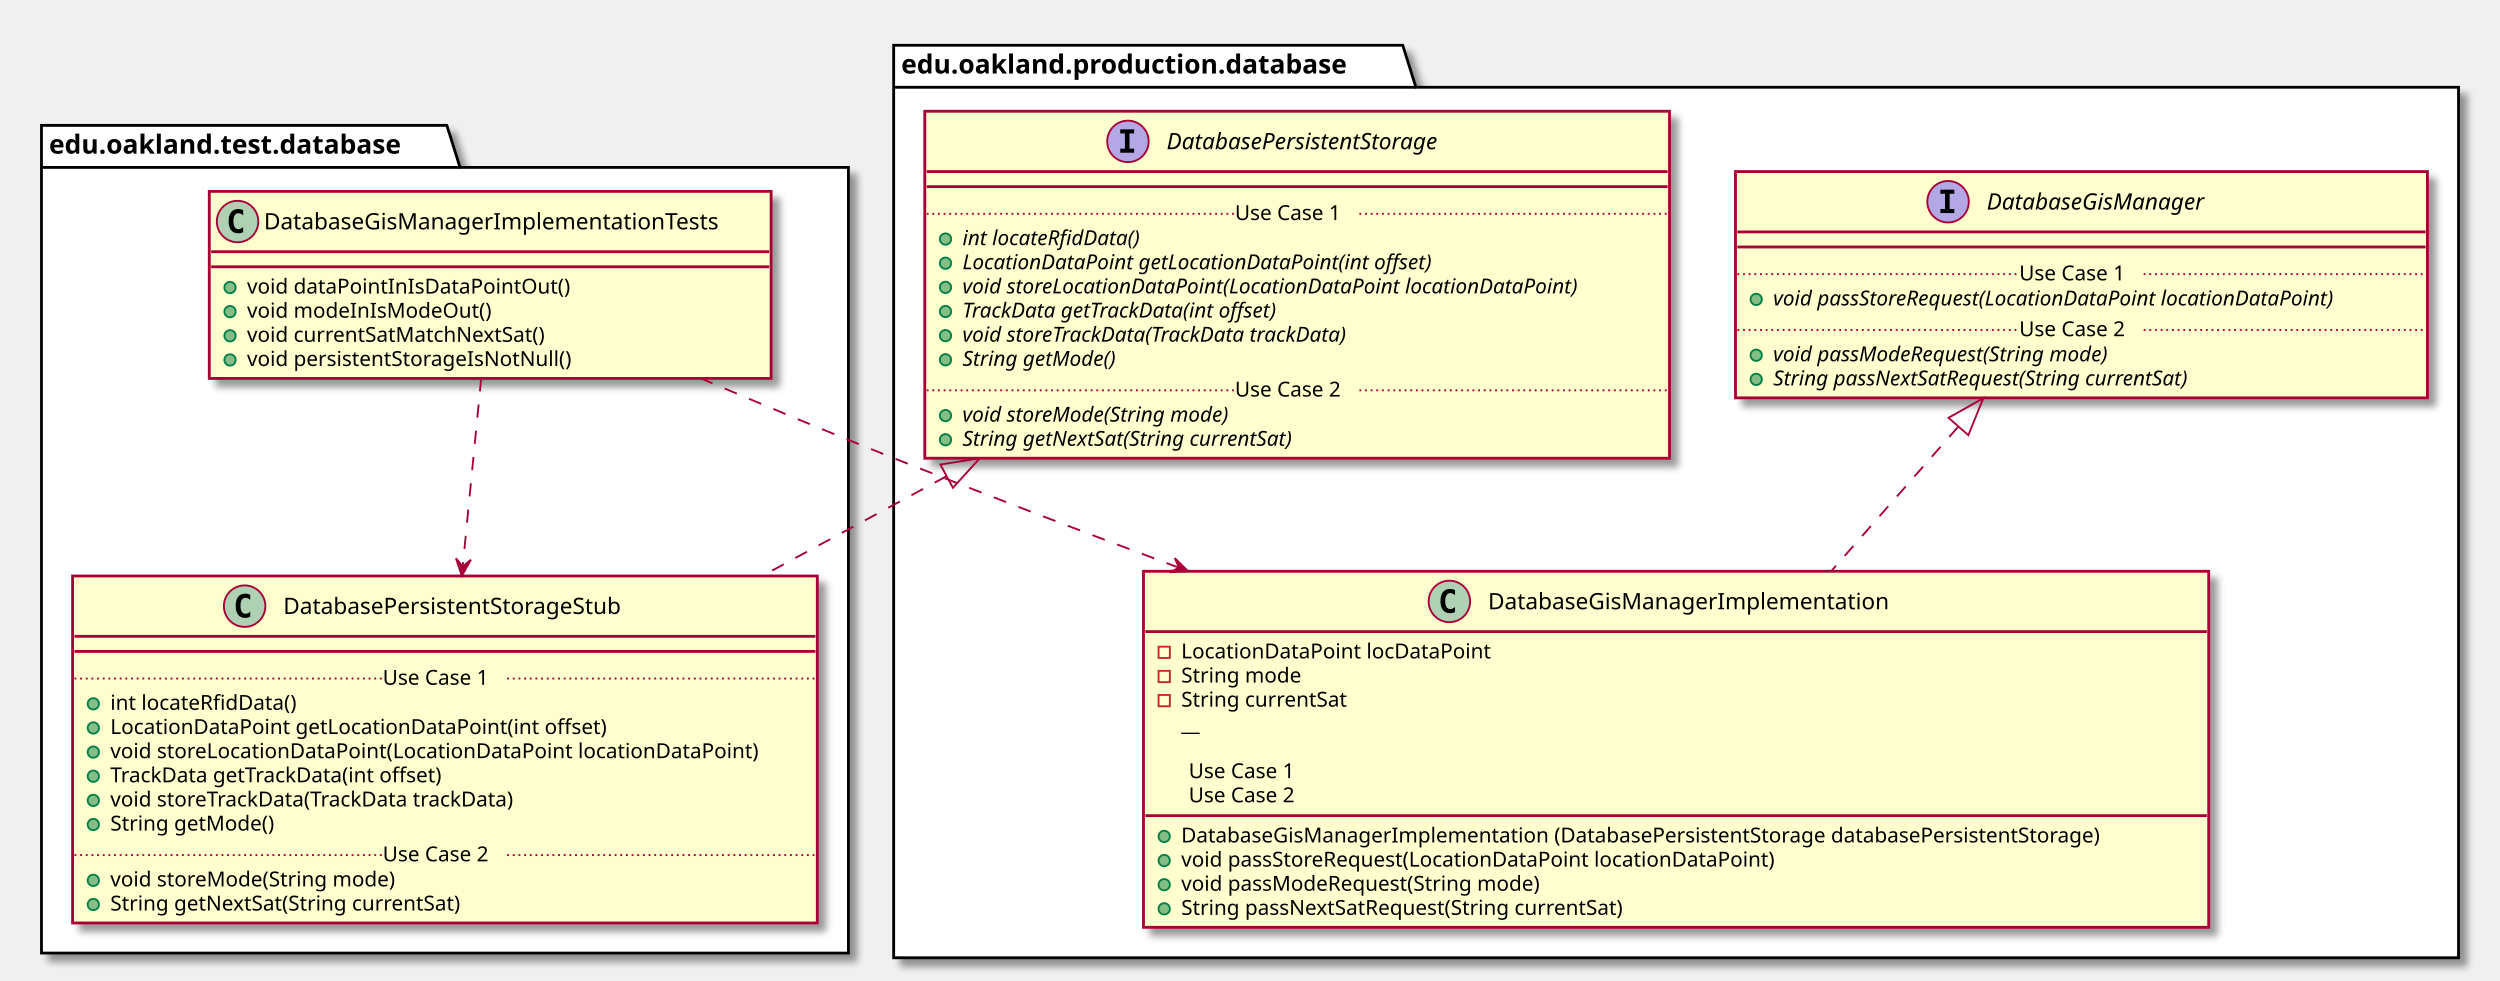
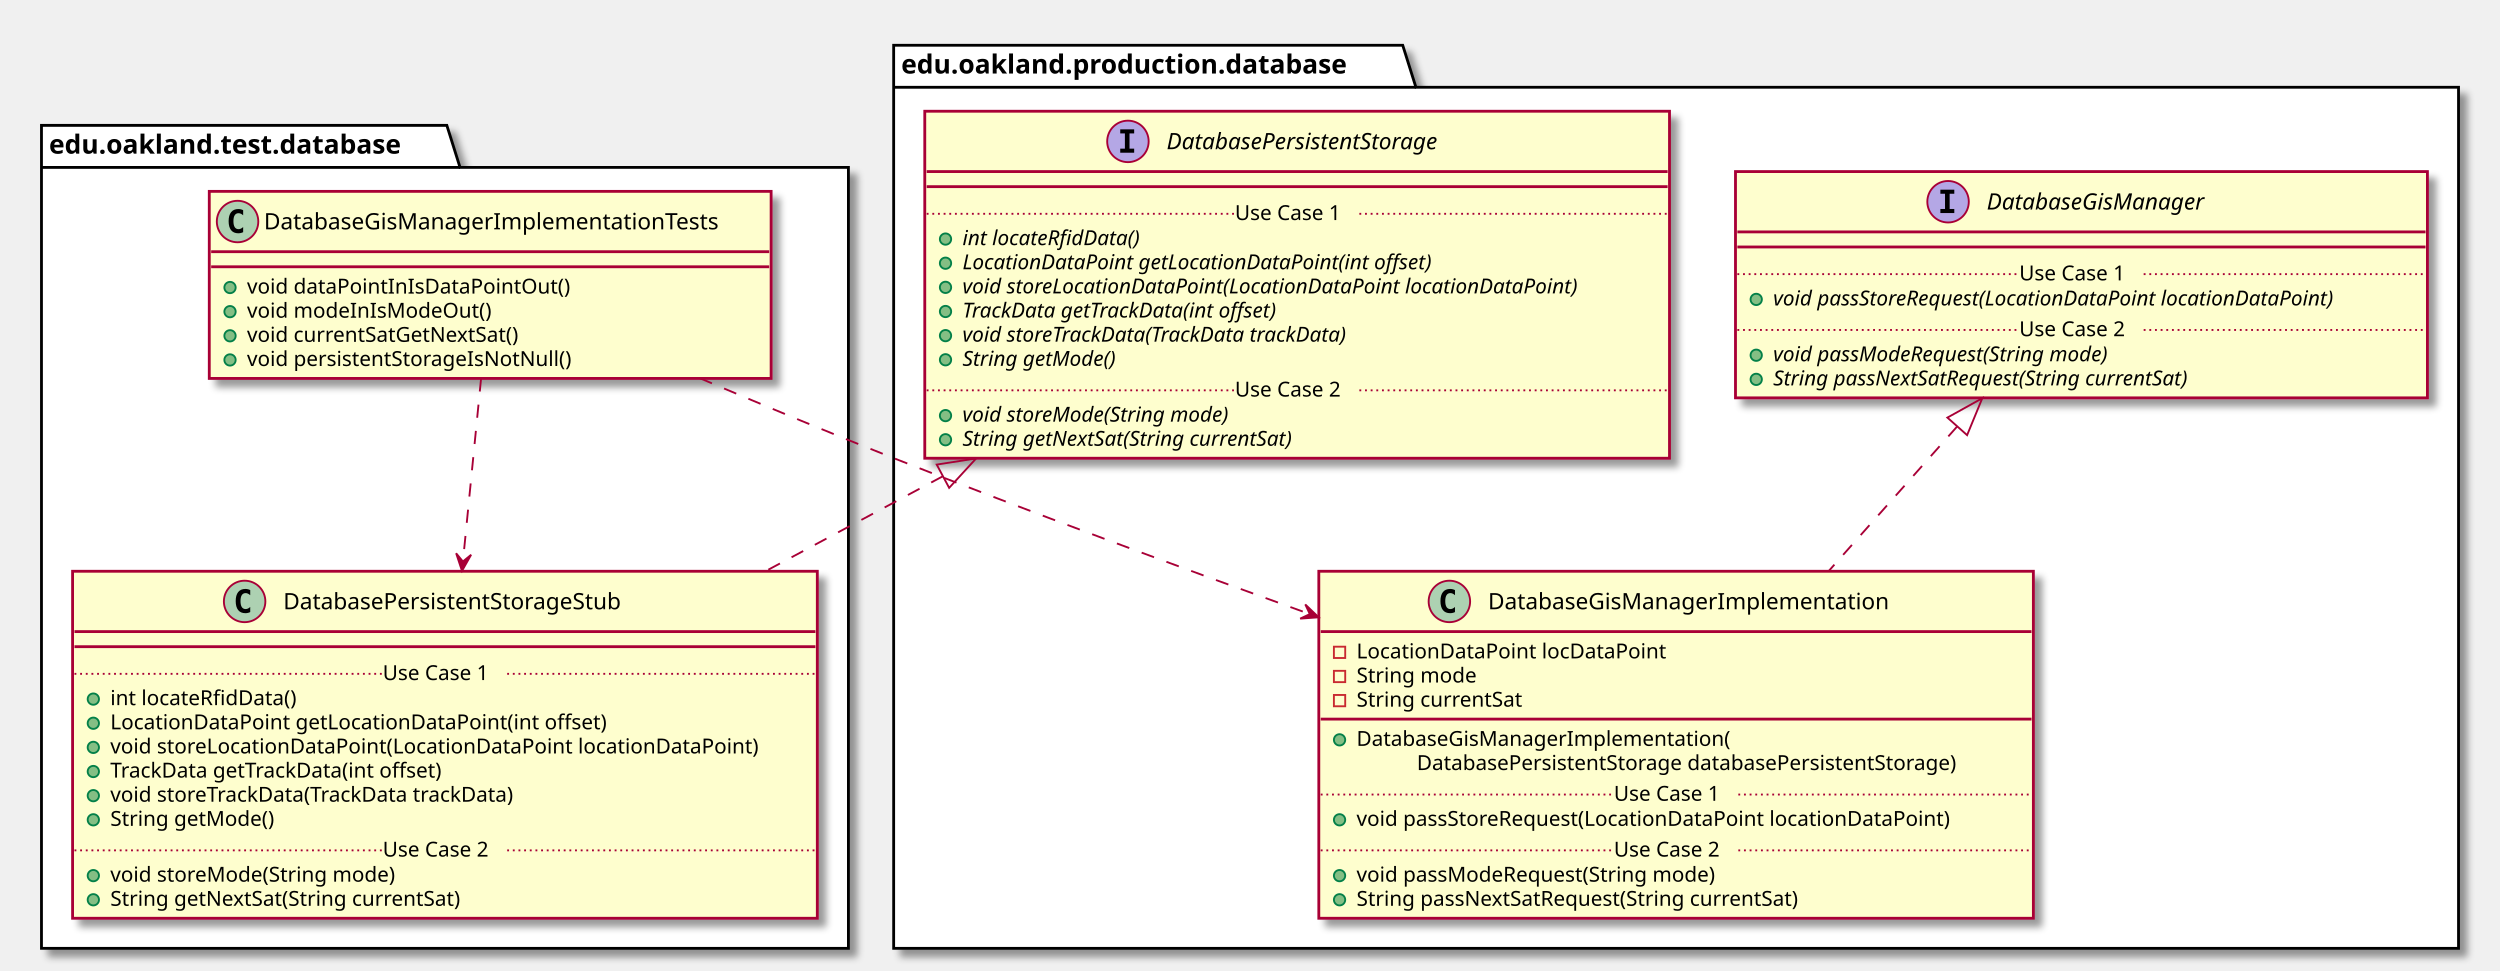
- <svg xmlns="http://www.w3.org/2000/svg" contentScriptType="application/ecmascript" contentStyleType="text/css" height="520px" preserveAspectRatio="none" style="width:1326px;height:520px;" version="1.1" viewBox="0 0 1326 520" width="1326px" zoomAndPan="magnify">
+ <svg xmlns="http://www.w3.org/2000/svg" contentScriptType="application/ecmascript" contentStyleType="text/css" height="515px" preserveAspectRatio="none" style="width:1326px;height:515px;" version="1.1" viewBox="0 0 1326 515" width="1326px" zoomAndPan="magnify">
  <defs>
-     <filter height="300%" id="f18p2xwxvshlba" width="300%" x="-1" y="-1">
+     <filter height="300%" id="f11exka3jljn4m" width="300%" x="-1" y="-1">
      <feGaussianBlur result="blurOut" stdDeviation="2.0" />
      <feColorMatrix in="blurOut" result="blurOut2" type="matrix" values="0 0 0 0 0 0 0 0 0 0 0 0 0 0 0 0 0 0 .4 0" />
      <feOffset dx="4.0" dy="4.0" in="blurOut2" result="blurOut3" />
      <feBlend in="SourceGraphic" in2="blurOut3" mode="normal" />
    </filter>
  </defs>
  <g>
-     <polygon fill="#FFFFFF" filter="url(#f18p2xwxvshlba)" points="22,66.5,237,66.5,244,88.797,450,88.797,450,505.5,22,505.5,22,66.5" style="stroke: #000000; stroke-width: 1.5;" />
+     <polygon fill="#FFFFFF" filter="url(#f11exka3jljn4m)" points="22,66.5,237,66.5,244,88.797,450,88.797,450,503,22,503,22,66.5" style="stroke: #000000; stroke-width: 1.5;" />
    <line style="stroke: #000000; stroke-width: 1.5;" x1="22" x2="244" y1="88.797" y2="88.797" />
    <text fill="#000000" font-family="sans-serif" font-size="14" font-weight="bold" lengthAdjust="spacingAndGlyphs" textLength="209" x="26" y="81.495">edu.oakland.test.database</text>
-     <polygon fill="#FFFFFF" filter="url(#f18p2xwxvshlba)" points="474,24,744,24,751,46.297,1304,46.297,1304,508,474,508,474,24" style="stroke: #000000; stroke-width: 1.5;" />
+     <polygon fill="#FFFFFF" filter="url(#f11exka3jljn4m)" points="474,24,744,24,751,46.297,1304,46.297,1304,503,474,503,474,24" style="stroke: #000000; stroke-width: 1.5;" />
    <line style="stroke: #000000; stroke-width: 1.5;" x1="474" x2="751" y1="46.297" y2="46.297" />
    <text fill="#000000" font-family="sans-serif" font-size="14" font-weight="bold" lengthAdjust="spacingAndGlyphs" textLength="264" x="478" y="38.995">edu.oakland.production.database</text>
-     <rect fill="#FEFECE" filter="url(#f18p2xwxvshlba)" height="99.219" id="DatabaseGisManagerImplementationTests" style="stroke: #A80036; stroke-width: 1.5;" width="298" x="111" y="101.5" />
+     <rect fill="#FEFECE" filter="url(#f11exka3jljn4m)" height="99.219" id="DatabaseGisManagerImplementationTests" style="stroke: #A80036; stroke-width: 1.5;" width="298" x="111" y="101.5" />
    <ellipse cx="126" cy="117.5" fill="#ADD1B2" rx="11" ry="11" style="stroke: #A80036; stroke-width: 1.0;" />
    <path d="M128.969,123.141 Q128.391,123.438 127.75,123.578 Q127.109,123.734 126.406,123.734 Q123.906,123.734 122.578,122.094 Q121.266,120.438 121.266,117.312 Q121.266,114.188 122.578,112.531 Q123.906,110.875 126.406,110.875 Q127.109,110.875 127.75,111.031 Q128.406,111.188 128.969,111.484 L128.969,114.203 Q128.344,113.625 127.75,113.359 Q127.156,113.078 126.531,113.078 Q125.188,113.078 124.5,114.156 Q123.812,115.219 123.812,117.312 Q123.812,119.406 124.5,120.484 Q125.188,121.547 126.531,121.547 Q127.156,121.547 127.75,121.281 Q128.344,121 128.969,120.422 L128.969,123.141 Z " />
    <text fill="#000000" font-family="sans-serif" font-size="12" lengthAdjust="spacingAndGlyphs" textLength="266" x="140" y="121.654">DatabaseGisManagerImplementationTests</text>
    <line style="stroke: #A80036; stroke-width: 1.5;" x1="112" x2="408" y1="133.5" y2="133.5" />
    <line style="stroke: #A80036; stroke-width: 1.5;" x1="112" x2="408" y1="141.5" y2="141.5" />
    <ellipse cx="122" cy="152.5" fill="#84BE84" rx="3" ry="3" style="stroke: #038048; stroke-width: 1.0;" />
    <text fill="#000000" font-family="sans-serif" font-size="11" lengthAdjust="spacingAndGlyphs" textLength="182" x="131" y="155.71">void dataPointInIsDataPointOut()</text>
    <ellipse cx="122" cy="165.305" fill="#84BE84" rx="3" ry="3" style="stroke: #038048; stroke-width: 1.0;" />
    <text fill="#000000" font-family="sans-serif" font-size="11" lengthAdjust="spacingAndGlyphs" textLength="137" x="131" y="168.515">void modeInIsModeOut()</text>
    <ellipse cx="122" cy="178.109" fill="#84BE84" rx="3" ry="3" style="stroke: #038048; stroke-width: 1.0;" />
-     <text fill="#000000" font-family="sans-serif" font-size="11" lengthAdjust="spacingAndGlyphs" textLength="172" x="131" y="181.32">void currentSatMatchNextSat()</text>
+     <text fill="#000000" font-family="sans-serif" font-size="11" lengthAdjust="spacingAndGlyphs" textLength="159" x="131" y="181.32">void currentSatGetNextSat()</text>
    <ellipse cx="122" cy="190.914" fill="#84BE84" rx="3" ry="3" style="stroke: #038048; stroke-width: 1.0;" />
    <text fill="#000000" font-family="sans-serif" font-size="11" lengthAdjust="spacingAndGlyphs" textLength="188" x="131" y="194.125">void persistentStorageIsNotNull()</text>
-     <rect fill="#FEFECE" filter="url(#f18p2xwxvshlba)" height="184.047" id="DatabasePersistentStorageStub" style="stroke: #A80036; stroke-width: 1.5;" width="395" x="38.5" y="305.5" />
-     <ellipse cx="129.75" cy="321.5" fill="#ADD1B2" rx="11" ry="11" style="stroke: #A80036; stroke-width: 1.0;" />
-     <path d="M132.719,327.141 Q132.141,327.438 131.5,327.578 Q130.859,327.734 130.156,327.734 Q127.656,327.734 126.328,326.094 Q125.016,324.438 125.016,321.312 Q125.016,318.188 126.328,316.531 Q127.656,314.875 130.156,314.875 Q130.859,314.875 131.5,315.031 Q132.156,315.188 132.719,315.484 L132.719,318.203 Q132.094,317.625 131.5,317.359 Q130.906,317.078 130.281,317.078 Q128.938,317.078 128.25,318.156 Q127.562,319.219 127.562,321.312 Q127.562,323.406 128.25,324.484 Q128.938,325.547 130.281,325.547 Q130.906,325.547 131.5,325.281 Q132.094,325 132.719,324.422 L132.719,327.141 Z " />
-     <text fill="#000000" font-family="sans-serif" font-size="12" lengthAdjust="spacingAndGlyphs" textLength="204" x="150.25" y="325.654">DatabasePersistentStorageStub</text>
-     <line style="stroke: #A80036; stroke-width: 1.5;" x1="39.5" x2="432.5" y1="337.5" y2="337.5" />
-     <line style="stroke: #A80036; stroke-width: 1.5;" x1="39.5" x2="432.5" y1="345.5" y2="345.5" />
-     <ellipse cx="49.5" cy="373.305" fill="#84BE84" rx="3" ry="3" style="stroke: #038048; stroke-width: 1.0;" />
-     <text fill="#000000" font-family="sans-serif" font-size="11" lengthAdjust="spacingAndGlyphs" textLength="107" x="58.5" y="376.515">int locateRfidData()</text>
-     <ellipse cx="49.5" cy="386.109" fill="#84BE84" rx="3" ry="3" style="stroke: #038048; stroke-width: 1.0;" />
-     <text fill="#000000" font-family="sans-serif" font-size="11" lengthAdjust="spacingAndGlyphs" textLength="283" x="58.5" y="389.32">LocationDataPoint getLocationDataPoint(int offset)</text>
-     <ellipse cx="49.5" cy="398.914" fill="#84BE84" rx="3" ry="3" style="stroke: #038048; stroke-width: 1.0;" />
-     <text fill="#000000" font-family="sans-serif" font-size="11" lengthAdjust="spacingAndGlyphs" textLength="369" x="58.5" y="402.125">void storeLocationDataPoint(LocationDataPoint locationDataPoint)</text>
-     <ellipse cx="49.5" cy="411.719" fill="#84BE84" rx="3" ry="3" style="stroke: #038048; stroke-width: 1.0;" />
-     <text fill="#000000" font-family="sans-serif" font-size="11" lengthAdjust="spacingAndGlyphs" textLength="195" x="58.5" y="414.929">TrackData getTrackData(int offset)</text>
-     <ellipse cx="49.5" cy="424.523" fill="#84BE84" rx="3" ry="3" style="stroke: #038048; stroke-width: 1.0;" />
-     <text fill="#000000" font-family="sans-serif" font-size="11" lengthAdjust="spacingAndGlyphs" textLength="237" x="58.5" y="427.734">void storeTrackData(TrackData trackData)</text>
-     <ellipse cx="49.5" cy="437.328" fill="#84BE84" rx="3" ry="3" style="stroke: #038048; stroke-width: 1.0;" />
-     <text fill="#000000" font-family="sans-serif" font-size="11" lengthAdjust="spacingAndGlyphs" textLength="94" x="58.5" y="440.539">String getMode()</text>
-     <line style="stroke: #A80036; stroke-width: 1.0; stroke-dasharray: 1.0,2.0;" x1="39.5" x2="203" y1="359.902" y2="359.902" />
-     <text fill="#000000" font-family="sans-serif" font-size="11" lengthAdjust="spacingAndGlyphs" textLength="66" x="203" y="363.21">Use Case 1</text>
-     <line style="stroke: #A80036; stroke-width: 1.0; stroke-dasharray: 1.0,2.0;" x1="269" x2="432.5" y1="359.902" y2="359.902" />
-     <ellipse cx="49.5" cy="466.938" fill="#84BE84" rx="3" ry="3" style="stroke: #038048; stroke-width: 1.0;" />
-     <text fill="#000000" font-family="sans-serif" font-size="11" lengthAdjust="spacingAndGlyphs" textLength="165" x="58.5" y="470.148">void storeMode(String mode)</text>
-     <ellipse cx="49.5" cy="479.742" fill="#84BE84" rx="3" ry="3" style="stroke: #038048; stroke-width: 1.0;" />
-     <text fill="#000000" font-family="sans-serif" font-size="11" lengthAdjust="spacingAndGlyphs" textLength="206" x="58.5" y="482.953">String getNextSat(String currentSat)</text>
-     <line style="stroke: #A80036; stroke-width: 1.0; stroke-dasharray: 1.0,2.0;" x1="39.5" x2="203" y1="453.535" y2="453.535" />
-     <text fill="#000000" font-family="sans-serif" font-size="11" lengthAdjust="spacingAndGlyphs" textLength="66" x="203" y="456.843">Use Case 2</text>
-     <line style="stroke: #A80036; stroke-width: 1.0; stroke-dasharray: 1.0,2.0;" x1="269" x2="432.5" y1="453.535" y2="453.535" />
-     <rect fill="#FEFECE" filter="url(#f18p2xwxvshlba)" height="184.047" id="DatabasePersistentStorage" style="stroke: #A80036; stroke-width: 1.5;" width="395" x="490.5" y="59" />
+     <rect fill="#FEFECE" filter="url(#f11exka3jljn4m)" height="184.047" id="DatabasePersistentStorageStub" style="stroke: #A80036; stroke-width: 1.5;" width="395" x="38.5" y="303" />
+     <ellipse cx="129.75" cy="319" fill="#ADD1B2" rx="11" ry="11" style="stroke: #A80036; stroke-width: 1.0;" />
+     <path d="M132.719,324.641 Q132.141,324.938 131.5,325.078 Q130.859,325.234 130.156,325.234 Q127.656,325.234 126.328,323.594 Q125.016,321.938 125.016,318.812 Q125.016,315.688 126.328,314.031 Q127.656,312.375 130.156,312.375 Q130.859,312.375 131.5,312.531 Q132.156,312.688 132.719,312.984 L132.719,315.703 Q132.094,315.125 131.5,314.859 Q130.906,314.578 130.281,314.578 Q128.938,314.578 128.25,315.656 Q127.562,316.719 127.562,318.812 Q127.562,320.906 128.25,321.984 Q128.938,323.047 130.281,323.047 Q130.906,323.047 131.5,322.781 Q132.094,322.5 132.719,321.922 L132.719,324.641 Z " />
+     <text fill="#000000" font-family="sans-serif" font-size="12" lengthAdjust="spacingAndGlyphs" textLength="204" x="150.25" y="323.154">DatabasePersistentStorageStub</text>
+     <line style="stroke: #A80036; stroke-width: 1.5;" x1="39.5" x2="432.5" y1="335" y2="335" />
+     <line style="stroke: #A80036; stroke-width: 1.5;" x1="39.5" x2="432.5" y1="343" y2="343" />
+     <ellipse cx="49.5" cy="370.805" fill="#84BE84" rx="3" ry="3" style="stroke: #038048; stroke-width: 1.0;" />
+     <text fill="#000000" font-family="sans-serif" font-size="11" lengthAdjust="spacingAndGlyphs" textLength="107" x="58.5" y="374.015">int locateRfidData()</text>
+     <ellipse cx="49.5" cy="383.609" fill="#84BE84" rx="3" ry="3" style="stroke: #038048; stroke-width: 1.0;" />
+     <text fill="#000000" font-family="sans-serif" font-size="11" lengthAdjust="spacingAndGlyphs" textLength="283" x="58.5" y="386.82">LocationDataPoint getLocationDataPoint(int offset)</text>
+     <ellipse cx="49.5" cy="396.414" fill="#84BE84" rx="3" ry="3" style="stroke: #038048; stroke-width: 1.0;" />
+     <text fill="#000000" font-family="sans-serif" font-size="11" lengthAdjust="spacingAndGlyphs" textLength="369" x="58.5" y="399.625">void storeLocationDataPoint(LocationDataPoint locationDataPoint)</text>
+     <ellipse cx="49.5" cy="409.219" fill="#84BE84" rx="3" ry="3" style="stroke: #038048; stroke-width: 1.0;" />
+     <text fill="#000000" font-family="sans-serif" font-size="11" lengthAdjust="spacingAndGlyphs" textLength="195" x="58.5" y="412.429">TrackData getTrackData(int offset)</text>
+     <ellipse cx="49.5" cy="422.023" fill="#84BE84" rx="3" ry="3" style="stroke: #038048; stroke-width: 1.0;" />
+     <text fill="#000000" font-family="sans-serif" font-size="11" lengthAdjust="spacingAndGlyphs" textLength="237" x="58.5" y="425.234">void storeTrackData(TrackData trackData)</text>
+     <ellipse cx="49.5" cy="434.828" fill="#84BE84" rx="3" ry="3" style="stroke: #038048; stroke-width: 1.0;" />
+     <text fill="#000000" font-family="sans-serif" font-size="11" lengthAdjust="spacingAndGlyphs" textLength="94" x="58.5" y="438.039">String getMode()</text>
+     <line style="stroke: #A80036; stroke-width: 1.0; stroke-dasharray: 1.0,2.0;" x1="39.5" x2="203" y1="357.402" y2="357.402" />
+     <text fill="#000000" font-family="sans-serif" font-size="11" lengthAdjust="spacingAndGlyphs" textLength="66" x="203" y="360.71">Use Case 1</text>
+     <line style="stroke: #A80036; stroke-width: 1.0; stroke-dasharray: 1.0,2.0;" x1="269" x2="432.5" y1="357.402" y2="357.402" />
+     <ellipse cx="49.5" cy="464.438" fill="#84BE84" rx="3" ry="3" style="stroke: #038048; stroke-width: 1.0;" />
+     <text fill="#000000" font-family="sans-serif" font-size="11" lengthAdjust="spacingAndGlyphs" textLength="165" x="58.5" y="467.648">void storeMode(String mode)</text>
+     <ellipse cx="49.5" cy="477.242" fill="#84BE84" rx="3" ry="3" style="stroke: #038048; stroke-width: 1.0;" />
+     <text fill="#000000" font-family="sans-serif" font-size="11" lengthAdjust="spacingAndGlyphs" textLength="206" x="58.5" y="480.453">String getNextSat(String currentSat)</text>
+     <line style="stroke: #A80036; stroke-width: 1.0; stroke-dasharray: 1.0,2.0;" x1="39.5" x2="203" y1="451.035" y2="451.035" />
+     <text fill="#000000" font-family="sans-serif" font-size="11" lengthAdjust="spacingAndGlyphs" textLength="66" x="203" y="454.343">Use Case 2</text>
+     <line style="stroke: #A80036; stroke-width: 1.0; stroke-dasharray: 1.0,2.0;" x1="269" x2="432.5" y1="451.035" y2="451.035" />
+     <rect fill="#FEFECE" filter="url(#f11exka3jljn4m)" height="184.047" id="DatabasePersistentStorage" style="stroke: #A80036; stroke-width: 1.5;" width="395" x="490.5" y="59" />
    <ellipse cx="598.25" cy="75" fill="#B4A7E5" rx="11" ry="11" style="stroke: #A80036; stroke-width: 1.0;" />
    <path d="M594.172,70.766 L594.172,68.609 L601.562,68.609 L601.562,70.766 L599.094,70.766 L599.094,78.844 L601.562,78.844 L601.562,81 L594.172,81 L594.172,78.844 L596.641,78.844 L596.641,70.766 L594.172,70.766 Z " />
    <text fill="#000000" font-family="sans-serif" font-size="12" font-style="italic" lengthAdjust="spacingAndGlyphs" textLength="171" x="618.75" y="79.154">DatabasePersistentStorage</text>
    <line style="stroke: #A80036; stroke-width: 1.5;" x1="491.5" x2="884.5" y1="91" y2="91" />
    <line style="stroke: #A80036; stroke-width: 1.5;" x1="491.5" x2="884.5" y1="99" y2="99" />
    <ellipse cx="501.5" cy="126.805" fill="#84BE84" rx="3" ry="3" style="stroke: #038048; stroke-width: 1.0;" />
    <text fill="#000000" font-family="sans-serif" font-size="11" font-style="italic" lengthAdjust="spacingAndGlyphs" textLength="108" x="510.5" y="130.015">int locateRfidData()</text>
    <ellipse cx="501.5" cy="139.609" fill="#84BE84" rx="3" ry="3" style="stroke: #038048; stroke-width: 1.0;" />
    <text fill="#000000" font-family="sans-serif" font-size="11" font-style="italic" lengthAdjust="spacingAndGlyphs" textLength="282" x="510.5" y="142.82">LocationDataPoint getLocationDataPoint(int offset)</text>
    <ellipse cx="501.5" cy="152.414" fill="#84BE84" rx="3" ry="3" style="stroke: #038048; stroke-width: 1.0;" />
    <text fill="#000000" font-family="sans-serif" font-size="11" font-style="italic" lengthAdjust="spacingAndGlyphs" textLength="369" x="510.5" y="155.625">void storeLocationDataPoint(LocationDataPoint locationDataPoint)</text>
    <ellipse cx="501.5" cy="165.219" fill="#84BE84" rx="3" ry="3" style="stroke: #038048; stroke-width: 1.0;" />
    <text fill="#000000" font-family="sans-serif" font-size="11" font-style="italic" lengthAdjust="spacingAndGlyphs" textLength="194" x="510.5" y="168.429">TrackData getTrackData(int offset)</text>
    <ellipse cx="501.5" cy="178.023" fill="#84BE84" rx="3" ry="3" style="stroke: #038048; stroke-width: 1.0;" />
    <text fill="#000000" font-family="sans-serif" font-size="11" font-style="italic" lengthAdjust="spacingAndGlyphs" textLength="237" x="510.5" y="181.234">void storeTrackData(TrackData trackData)</text>
    <ellipse cx="501.5" cy="190.828" fill="#84BE84" rx="3" ry="3" style="stroke: #038048; stroke-width: 1.0;" />
    <text fill="#000000" font-family="sans-serif" font-size="11" font-style="italic" lengthAdjust="spacingAndGlyphs" textLength="93" x="510.5" y="194.039">String getMode()</text>
    <line style="stroke: #A80036; stroke-width: 1.0; stroke-dasharray: 1.0,2.0;" x1="491.5" x2="655" y1="113.402" y2="113.402" />
    <text fill="#000000" font-family="sans-serif" font-size="11" lengthAdjust="spacingAndGlyphs" textLength="66" x="655" y="116.71">Use Case 1</text>
    <line style="stroke: #A80036; stroke-width: 1.0; stroke-dasharray: 1.0,2.0;" x1="721" x2="884.5" y1="113.402" y2="113.402" />
    <ellipse cx="501.5" cy="220.438" fill="#84BE84" rx="3" ry="3" style="stroke: #038048; stroke-width: 1.0;" />
    <text fill="#000000" font-family="sans-serif" font-size="11" font-style="italic" lengthAdjust="spacingAndGlyphs" textLength="164" x="510.5" y="223.648">void storeMode(String mode)</text>
    <ellipse cx="501.5" cy="233.242" fill="#84BE84" rx="3" ry="3" style="stroke: #038048; stroke-width: 1.0;" />
    <text fill="#000000" font-family="sans-serif" font-size="11" font-style="italic" lengthAdjust="spacingAndGlyphs" textLength="203" x="510.5" y="236.453">String getNextSat(String currentSat)</text>
    <line style="stroke: #A80036; stroke-width: 1.0; stroke-dasharray: 1.0,2.0;" x1="491.5" x2="655" y1="207.035" y2="207.035" />
    <text fill="#000000" font-family="sans-serif" font-size="11" lengthAdjust="spacingAndGlyphs" textLength="66" x="655" y="210.343">Use Case 2</text>
    <line style="stroke: #A80036; stroke-width: 1.0; stroke-dasharray: 1.0,2.0;" x1="721" x2="884.5" y1="207.035" y2="207.035" />
-     <rect fill="#FEFECE" filter="url(#f18p2xwxvshlba)" height="188.852" id="DatabaseGisManagerImplementation" style="stroke: #A80036; stroke-width: 1.5;" width="565" x="606.5" y="303" />
+     <rect fill="#FEFECE" filter="url(#f11exka3jljn4m)" height="184.047" id="DatabaseGisManagerImplementation" style="stroke: #A80036; stroke-width: 1.5;" width="379" x="699.5" y="303" />
    <ellipse cx="768.75" cy="319" fill="#ADD1B2" rx="11" ry="11" style="stroke: #A80036; stroke-width: 1.0;" />
    <path d="M771.719,324.641 Q771.141,324.938 770.5,325.078 Q769.859,325.234 769.156,325.234 Q766.656,325.234 765.328,323.594 Q764.016,321.938 764.016,318.812 Q764.016,315.688 765.328,314.031 Q766.656,312.375 769.156,312.375 Q769.859,312.375 770.5,312.531 Q771.156,312.688 771.719,312.984 L771.719,315.703 Q771.094,315.125 770.5,314.859 Q769.906,314.578 769.281,314.578 Q767.938,314.578 767.25,315.656 Q766.562,316.719 766.562,318.812 Q766.562,320.906 767.25,321.984 Q767.938,323.047 769.281,323.047 Q769.906,323.047 770.5,322.781 Q771.094,322.5 771.719,321.922 L771.719,324.641 Z " />
    <text fill="#000000" font-family="sans-serif" font-size="12" lengthAdjust="spacingAndGlyphs" textLength="232" x="789.25" y="323.154">DatabaseGisManagerImplementation</text>
-     <line style="stroke: #A80036; stroke-width: 1.5;" x1="607.5" x2="1170.5" y1="335" y2="335" />
-     <rect fill="none" height="6" style="stroke: #C82930; stroke-width: 1.0;" width="6" x="614.5" y="343" />
-     <text fill="#000000" font-family="sans-serif" font-size="11" lengthAdjust="spacingAndGlyphs" textLength="175" x="626.5" y="349.21">LocationDataPoint locDataPoint</text>
-     <rect fill="none" height="6" style="stroke: #C82930; stroke-width: 1.0;" width="6" x="614.5" y="355.805" />
-     <text fill="#000000" font-family="sans-serif" font-size="11" lengthAdjust="spacingAndGlyphs" textLength="70" x="626.5" y="362.015">String mode</text>
-     <rect fill="none" height="6" style="stroke: #C82930; stroke-width: 1.0;" width="6" x="614.5" y="368.609" />
-     <text fill="#000000" font-family="sans-serif" font-size="11" lengthAdjust="spacingAndGlyphs" textLength="98" x="626.5" y="374.82">String currentSat</text>
-     <text fill="#000000" font-family="sans-serif" font-size="11" lengthAdjust="spacingAndGlyphs" textLength="12" x="626.5" y="387.625">__</text>
-     <text fill="#000000" font-family="sans-serif" font-size="11" lengthAdjust="spacingAndGlyphs" textLength="0" x="630.5" y="400.429" />
-     <line style="stroke: #A80036; stroke-width: 1.0; stroke-dasharray: 1.0,2.0;" x1="626.5" x2="626.5" y1="409.426" y2="409.426" />
-     <text fill="#000000" font-family="sans-serif" font-size="11" lengthAdjust="spacingAndGlyphs" textLength="66" x="630.5" y="412.734">Use Case 1</text>
-     <line style="stroke: #A80036; stroke-width: 1.0; stroke-dasharray: 1.0,2.0;" x1="700.5" x2="700.5" y1="409.426" y2="409.426" />
-     <line style="stroke: #A80036; stroke-width: 1.0; stroke-dasharray: 1.0,2.0;" x1="626.5" x2="626.5" y1="422.231" y2="422.231" />
-     <text fill="#000000" font-family="sans-serif" font-size="11" lengthAdjust="spacingAndGlyphs" textLength="66" x="630.5" y="425.539">Use Case 2</text>
-     <line style="stroke: #A80036; stroke-width: 1.0; stroke-dasharray: 1.0,2.0;" x1="700.5" x2="700.5" y1="422.231" y2="422.231" />
-     <line style="stroke: #A80036; stroke-width: 1.5;" x1="607.5" x2="1170.5" y1="432.633" y2="432.633" />
-     <ellipse cx="617.5" cy="443.633" fill="#84BE84" rx="3" ry="3" style="stroke: #038048; stroke-width: 1.0;" />
-     <text fill="#000000" font-family="sans-serif" font-size="11" lengthAdjust="spacingAndGlyphs" textLength="539" x="626.5" y="446.843">DatabaseGisManagerImplementation (DatabasePersistentStorage databasePersistentStorage)</text>
-     <ellipse cx="617.5" cy="456.438" fill="#84BE84" rx="3" ry="3" style="stroke: #038048; stroke-width: 1.0;" />
-     <text fill="#000000" font-family="sans-serif" font-size="11" lengthAdjust="spacingAndGlyphs" textLength="343" x="626.5" y="459.648">void passStoreRequest(LocationDataPoint locationDataPoint)</text>
-     <ellipse cx="617.5" cy="469.242" fill="#84BE84" rx="3" ry="3" style="stroke: #038048; stroke-width: 1.0;" />
-     <text fill="#000000" font-family="sans-serif" font-size="11" lengthAdjust="spacingAndGlyphs" textLength="209" x="626.5" y="472.453">void passModeRequest(String mode)</text>
-     <ellipse cx="617.5" cy="482.047" fill="#84BE84" rx="3" ry="3" style="stroke: #038048; stroke-width: 1.0;" />
-     <text fill="#000000" font-family="sans-serif" font-size="11" lengthAdjust="spacingAndGlyphs" textLength="262" x="626.5" y="485.257">String passNextSatRequest(String currentSat)</text>
-     <rect fill="#FEFECE" filter="url(#f18p2xwxvshlba)" height="120.023" id="DatabaseGisManager" style="stroke: #A80036; stroke-width: 1.5;" width="367" x="920.5" y="91" />
+     <line style="stroke: #A80036; stroke-width: 1.5;" x1="700.5" x2="1077.5" y1="335" y2="335" />
+     <rect fill="none" height="6" style="stroke: #C82930; stroke-width: 1.0;" width="6" x="707.5" y="343" />
+     <text fill="#000000" font-family="sans-serif" font-size="11" lengthAdjust="spacingAndGlyphs" textLength="175" x="719.5" y="349.21">LocationDataPoint locDataPoint</text>
+     <rect fill="none" height="6" style="stroke: #C82930; stroke-width: 1.0;" width="6" x="707.5" y="355.805" />
+     <text fill="#000000" font-family="sans-serif" font-size="11" lengthAdjust="spacingAndGlyphs" textLength="70" x="719.5" y="362.015">String mode</text>
+     <rect fill="none" height="6" style="stroke: #C82930; stroke-width: 1.0;" width="6" x="707.5" y="368.609" />
+     <text fill="#000000" font-family="sans-serif" font-size="11" lengthAdjust="spacingAndGlyphs" textLength="98" x="719.5" y="374.82">String currentSat</text>
+     <line style="stroke: #A80036; stroke-width: 1.5;" x1="700.5" x2="1077.5" y1="381.414" y2="381.414" />
+     <ellipse cx="710.5" cy="392.414" fill="#84BE84" rx="3" ry="3" style="stroke: #038048; stroke-width: 1.0;" />
+     <text fill="#000000" font-family="sans-serif" font-size="11" lengthAdjust="spacingAndGlyphs" textLength="214" x="719.5" y="395.625">DatabaseGisManagerImplementation(</text>
+     <text fill="#000000" font-family="sans-serif" font-size="11" lengthAdjust="spacingAndGlyphs" textLength="321" x="751.5" y="408.429">DatabasePersistentStorage databasePersistentStorage)</text>
+     <ellipse cx="710.5" cy="434.828" fill="#84BE84" rx="3" ry="3" style="stroke: #038048; stroke-width: 1.0;" />
+     <text fill="#000000" font-family="sans-serif" font-size="11" lengthAdjust="spacingAndGlyphs" textLength="343" x="719.5" y="438.039">void passStoreRequest(LocationDataPoint locationDataPoint)</text>
+     <line style="stroke: #A80036; stroke-width: 1.0; stroke-dasharray: 1.0,2.0;" x1="700.5" x2="856" y1="421.426" y2="421.426" />
+     <text fill="#000000" font-family="sans-serif" font-size="11" lengthAdjust="spacingAndGlyphs" textLength="66" x="856" y="424.734">Use Case 1</text>
+     <line style="stroke: #A80036; stroke-width: 1.0; stroke-dasharray: 1.0,2.0;" x1="922" x2="1077.5" y1="421.426" y2="421.426" />
+     <ellipse cx="710.5" cy="464.438" fill="#84BE84" rx="3" ry="3" style="stroke: #038048; stroke-width: 1.0;" />
+     <text fill="#000000" font-family="sans-serif" font-size="11" lengthAdjust="spacingAndGlyphs" textLength="209" x="719.5" y="467.648">void passModeRequest(String mode)</text>
+     <ellipse cx="710.5" cy="477.242" fill="#84BE84" rx="3" ry="3" style="stroke: #038048; stroke-width: 1.0;" />
+     <text fill="#000000" font-family="sans-serif" font-size="11" lengthAdjust="spacingAndGlyphs" textLength="262" x="719.5" y="480.453">String passNextSatRequest(String currentSat)</text>
+     <line style="stroke: #A80036; stroke-width: 1.0; stroke-dasharray: 1.0,2.0;" x1="700.5" x2="856" y1="451.035" y2="451.035" />
+     <text fill="#000000" font-family="sans-serif" font-size="11" lengthAdjust="spacingAndGlyphs" textLength="66" x="856" y="454.343">Use Case 2</text>
+     <line style="stroke: #A80036; stroke-width: 1.0; stroke-dasharray: 1.0,2.0;" x1="922" x2="1077.5" y1="451.035" y2="451.035" />
+     <rect fill="#FEFECE" filter="url(#f11exka3jljn4m)" height="120.023" id="DatabaseGisManager" style="stroke: #A80036; stroke-width: 1.5;" width="367" x="920.5" y="91" />
    <ellipse cx="1033.25" cy="107" fill="#B4A7E5" rx="11" ry="11" style="stroke: #A80036; stroke-width: 1.0;" />
    <path d="M1029.172,102.766 L1029.172,100.609 L1036.562,100.609 L1036.562,102.766 L1034.094,102.766 L1034.094,110.844 L1036.562,110.844 L1036.562,113 L1029.172,113 L1029.172,110.844 L1031.641,110.844 L1031.641,102.766 L1029.172,102.766 Z " />
    <text fill="#000000" font-family="sans-serif" font-size="12" font-style="italic" lengthAdjust="spacingAndGlyphs" textLength="133" x="1053.75" y="111.154">DatabaseGisManager</text>
    <line style="stroke: #A80036; stroke-width: 1.5;" x1="921.5" x2="1286.5" y1="123" y2="123" />
    <line style="stroke: #A80036; stroke-width: 1.5;" x1="921.5" x2="1286.5" y1="131" y2="131" />
    <ellipse cx="931.5" cy="158.805" fill="#84BE84" rx="3" ry="3" style="stroke: #038048; stroke-width: 1.0;" />
    <text fill="#000000" font-family="sans-serif" font-size="11" font-style="italic" lengthAdjust="spacingAndGlyphs" textLength="341" x="940.5" y="162.015">void passStoreRequest(LocationDataPoint locationDataPoint)</text>
    <line style="stroke: #A80036; stroke-width: 1.0; stroke-dasharray: 1.0,2.0;" x1="921.5" x2="1071" y1="145.402" y2="145.402" />
    <text fill="#000000" font-family="sans-serif" font-size="11" lengthAdjust="spacingAndGlyphs" textLength="66" x="1071" y="148.71">Use Case 1</text>
    <line style="stroke: #A80036; stroke-width: 1.0; stroke-dasharray: 1.0,2.0;" x1="1137" x2="1286.5" y1="145.402" y2="145.402" />
    <ellipse cx="931.5" cy="188.414" fill="#84BE84" rx="3" ry="3" style="stroke: #038048; stroke-width: 1.0;" />
    <text fill="#000000" font-family="sans-serif" font-size="11" font-style="italic" lengthAdjust="spacingAndGlyphs" textLength="207" x="940.5" y="191.625">void passModeRequest(String mode)</text>
    <ellipse cx="931.5" cy="201.219" fill="#84BE84" rx="3" ry="3" style="stroke: #038048; stroke-width: 1.0;" />
    <text fill="#000000" font-family="sans-serif" font-size="11" font-style="italic" lengthAdjust="spacingAndGlyphs" textLength="257" x="940.5" y="204.429">String passNextSatRequest(String currentSat)</text>
    <line style="stroke: #A80036; stroke-width: 1.0; stroke-dasharray: 1.0,2.0;" x1="921.5" x2="1071" y1="175.012" y2="175.012" />
    <text fill="#000000" font-family="sans-serif" font-size="11" lengthAdjust="spacingAndGlyphs" textLength="66" x="1071" y="178.32">Use Case 2</text>
    <line style="stroke: #A80036; stroke-width: 1.0; stroke-dasharray: 1.0,2.0;" x1="1137" x2="1286.5" y1="175.012" y2="175.012" />
-     <path d="M501.89,252.67 C469.62,270.13 436.22,288.2 404.45,305.38 " fill="none" id="DatabasePersistentStorage&lt;-DatabasePersistentStorageStub" style="stroke: #A80036; stroke-width: 1.0; stroke-dasharray: 7.0,7.0;" />
-     <polygon fill="none" points="498.77,246.4,519.69,243.04,505.43,258.72,498.77,246.4" style="stroke: #A80036; stroke-width: 1.0;" />
-     <path d="M255.23,200.6 C252.43,229.14 248.79,266.21 245.43,300.42 " fill="none" id="DatabaseGisManagerImplementationTests-&gt;DatabasePersistentStorageStub" style="stroke: #A80036; stroke-width: 1.0; stroke-dasharray: 7.0,7.0;" />
-     <polygon fill="#A80036" points="244.94,305.44,249.794,296.87,245.425,300.464,241.832,296.095,244.94,305.44" style="stroke: #A80036; stroke-width: 1.0;" />
-     <path d="M1038.5,226.48 C1017.41,250.47 993.76,277.37 971.6,302.57 " fill="none" id="DatabaseGisManager&lt;-DatabaseGisManagerImplementation" style="stroke: #A80036; stroke-width: 1.0; stroke-dasharray: 7.0,7.0;" />
-     <polygon fill="none" points="1033.49,221.58,1051.95,211.19,1044,230.83,1033.49,221.58" style="stroke: #A80036; stroke-width: 1.0;" />
-     <path d="M371.48,200.6 C404.37,214.61 440.51,229.7 474,243 C522.67,262.34 574.85,282.26 625.22,301.09 " fill="none" id="DatabaseGisManagerImplementationTests-&gt;DatabaseGisManagerImplementation" style="stroke: #A80036; stroke-width: 1.0; stroke-dasharray: 7.0,7.0;" />
-     <polygon fill="#A80036" points="630.09,302.91,623.067,296.005,625.408,301.154,620.259,303.495,630.09,302.91" style="stroke: #A80036; stroke-width: 1.0;" />
+     <path d="M500.07,252.62 C468.91,269.3 436.76,286.51 406.08,302.94 " fill="none" id="DatabasePersistentStorage&lt;-DatabasePersistentStorageStub" style="stroke: #A80036; stroke-width: 1.0; stroke-dasharray: 7.0,7.0;" />
+     <polygon fill="none" points="496.83,246.41,517.76,243.14,503.43,258.76,496.83,246.41" style="stroke: #A80036; stroke-width: 1.0;" />
+     <path d="M255.17,200.68 C252.42,228.46 248.87,264.26 245.57,297.49 " fill="none" id="DatabaseGisManagerImplementationTests-&gt;DatabasePersistentStorageStub" style="stroke: #A80036; stroke-width: 1.0; stroke-dasharray: 7.0,7.0;" />
+     <polygon fill="#A80036" points="245.04,302.8,249.896,294.232,245.526,297.824,241.934,293.454,245.04,302.8" style="stroke: #A80036; stroke-width: 1.0;" />
+     <path d="M1038.05,226.23 C1016.55,250.43 992.44,277.58 969.97,302.86 " fill="none" id="DatabaseGisManager&lt;-DatabaseGisManagerImplementation" style="stroke: #A80036; stroke-width: 1.0; stroke-dasharray: 7.0,7.0;" />
+     <polygon fill="none" points="1032.89,221.5,1051.41,211.2,1043.35,230.8,1032.89,221.5" style="stroke: #A80036; stroke-width: 1.0;" />
+     <path d="M371.16,200.59 C404.12,214.64 440.38,229.75 474,243 C545.48,271.18 624.6,300.44 694.42,325.61 " fill="none" id="DatabaseGisManagerImplementationTests-&gt;DatabaseGisManagerImplementation" style="stroke: #A80036; stroke-width: 1.0; stroke-dasharray: 7.0,7.0;" />
+     <polygon fill="#A80036" points="699.43,327.42,692.327,320.597,694.728,325.719,689.606,328.12,699.43,327.42" style="stroke: #A80036; stroke-width: 1.0;" />
  </g>
</svg>
